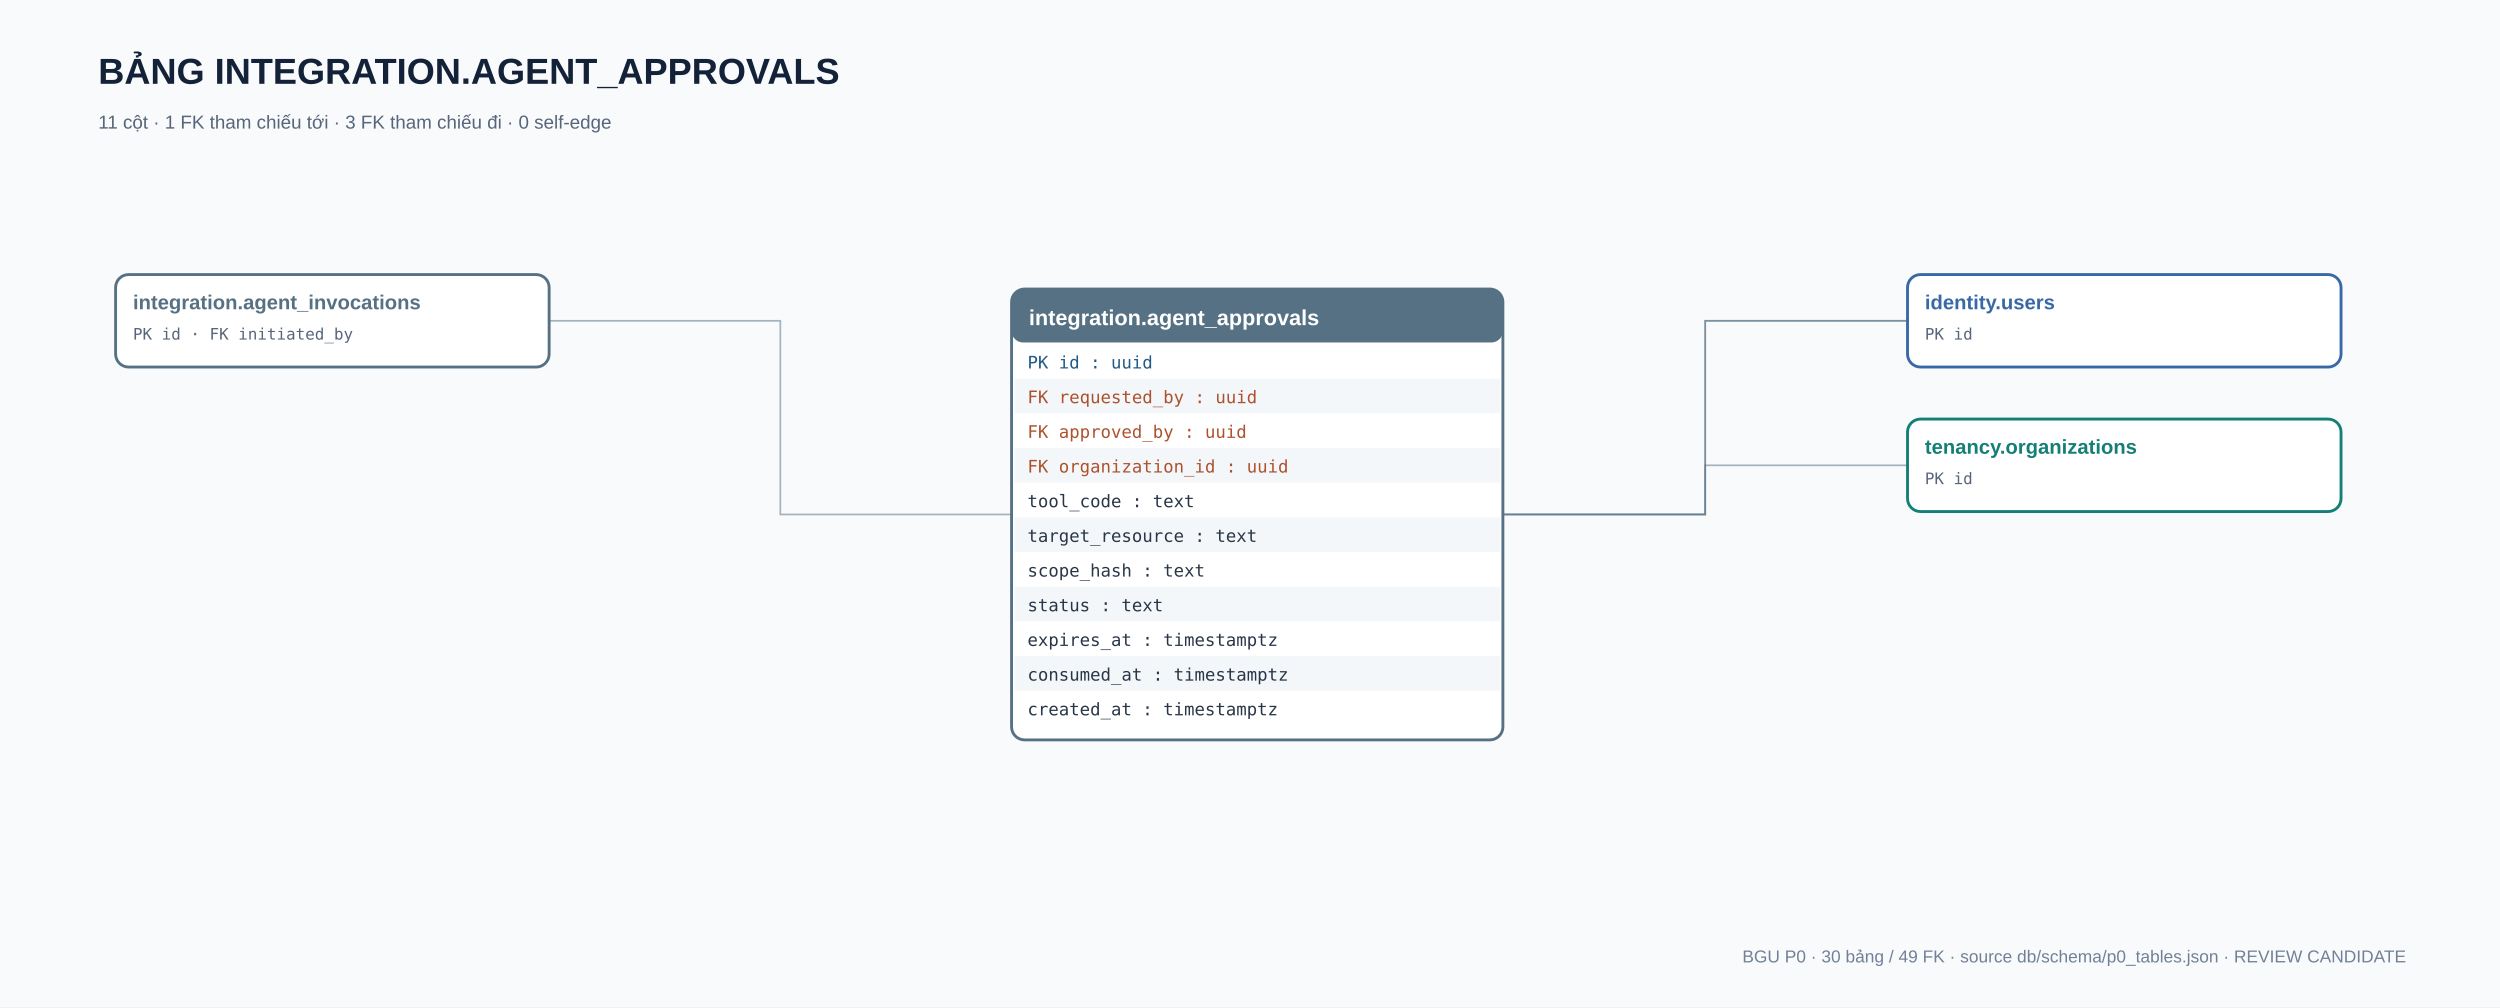
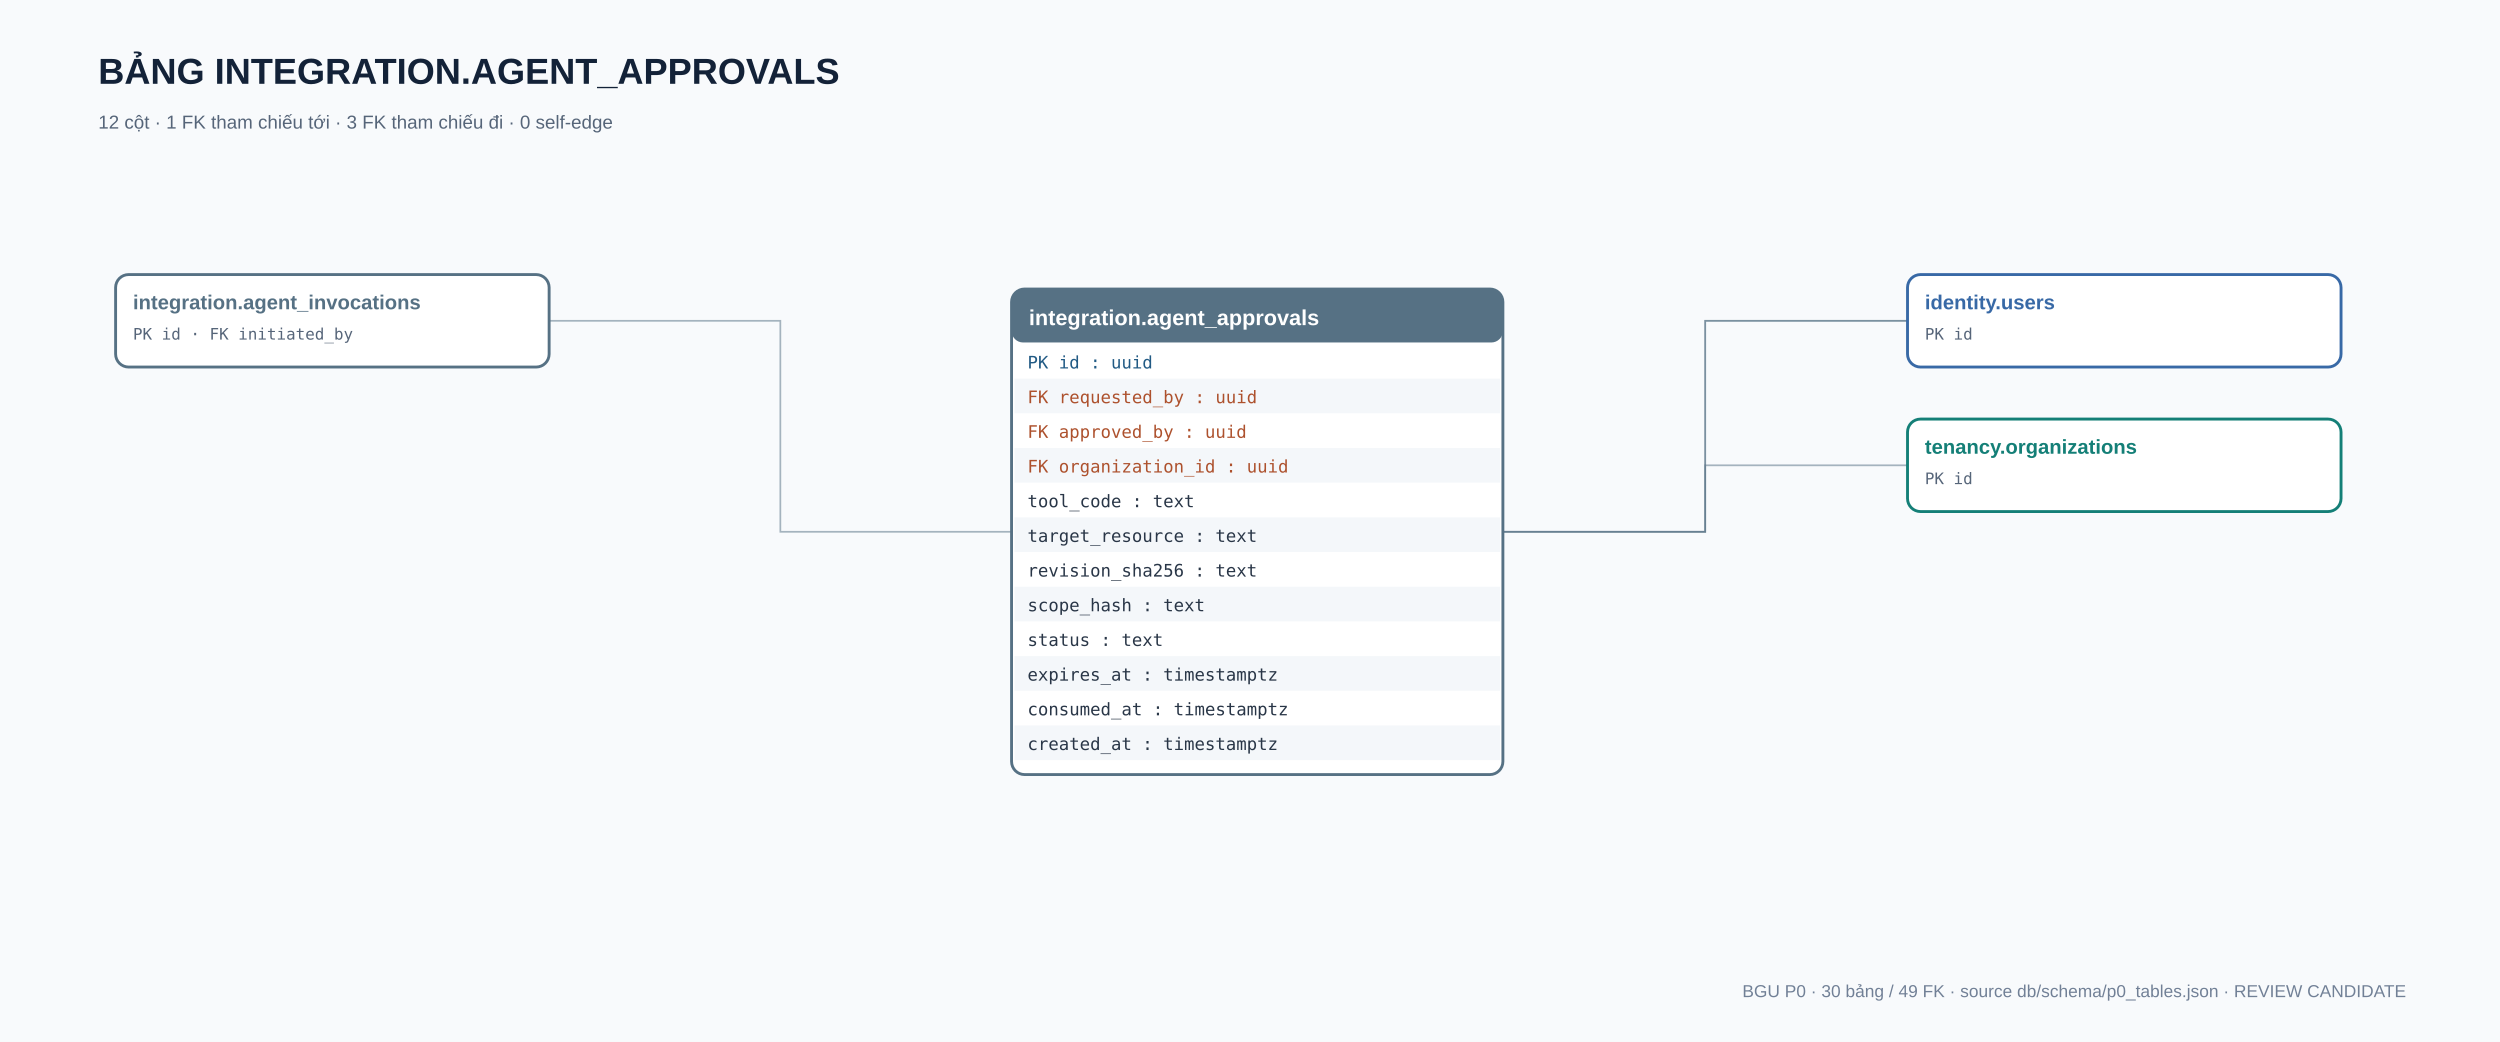
- <svg xmlns="http://www.w3.org/2000/svg" width="1730" height="697" viewBox="0 0 1730 697" role="img" aria-label="BẢNG INTEGRATION.AGENT_APPROVALS">
+ <svg xmlns="http://www.w3.org/2000/svg" width="1730" height="721" viewBox="0 0 1730 721" role="img" aria-label="BẢNG INTEGRATION.AGENT_APPROVALS">
  <rect width="100%" height="100%" fill="#F8FAFC" />
  <text x="68" y="58" font-family="Arial,sans-serif" font-size="25" font-weight="700" fill="#132238">BẢNG INTEGRATION.AGENT_APPROVALS</text>
-   <text x="68" y="89" font-family="Arial,sans-serif" font-size="13" fill="#566579">11 cột · 1 FK tham chiếu tới · 3 FK tham chiếu đi · 0 self-edge</text>
-   <path d="M380,222 L540,222 L540,356 L700,356" fill="none" stroke="#567184" stroke-width="1.2" opacity=".52" />
-   <path d="M1040,356 L1180,356 L1180,222 L1320,222" fill="none" stroke="#567184" stroke-width="1.2" opacity=".52" />
-   <path d="M1040,356 L1180,356 L1180,222 L1320,222" fill="none" stroke="#567184" stroke-width="1.2" opacity=".52" />
-   <path d="M1040,356 L1180,356 L1180,322 L1320,322" fill="none" stroke="#567184" stroke-width="1.2" opacity=".52" />
-   <rect x="700" y="200" width="340" height="312" rx="9" fill="#FFFFFF" stroke="#567184" stroke-width="2" />
+   <text x="68" y="89" font-family="Arial,sans-serif" font-size="13" fill="#566579">12 cột · 1 FK tham chiếu tới · 3 FK tham chiếu đi · 0 self-edge</text>
+   <path d="M380,222 L540,222 L540,368 L700,368" fill="none" stroke="#567184" stroke-width="1.2" opacity=".52" />
+   <path d="M1040,368 L1180,368 L1180,222 L1320,222" fill="none" stroke="#567184" stroke-width="1.2" opacity=".52" />
+   <path d="M1040,368 L1180,368 L1180,222 L1320,222" fill="none" stroke="#567184" stroke-width="1.2" opacity=".52" />
+   <path d="M1040,368 L1180,368 L1180,322 L1320,322" fill="none" stroke="#567184" stroke-width="1.2" opacity=".52" />
+   <rect x="700" y="200" width="340" height="336" rx="9" fill="#FFFFFF" stroke="#567184" stroke-width="2" />
  <rect x="700" y="200" width="340" height="37" rx="8" fill="#567184" />
  <text x="712" y="225" font-family="Arial" font-size="15" font-weight="700" fill="#FFFFFF">integration.agent_approvals</text>
  <text x="711" y="255" font-family="Consolas,monospace" font-size="12" fill="#215A84">PK  id : uuid</text>
  <rect x="702" y="262" width="336" height="24" fill="#F4F7FA" />
  <text x="711" y="279" font-family="Consolas,monospace" font-size="12" fill="#AD512D">FK  requested_by : uuid</text>
  <text x="711" y="303" font-family="Consolas,monospace" font-size="12" fill="#AD512D">FK  approved_by : uuid</text>
  <rect x="702" y="310" width="336" height="24" fill="#F4F7FA" />
  <text x="711" y="327" font-family="Consolas,monospace" font-size="12" fill="#AD512D">FK  organization_id : uuid</text>
  <text x="711" y="351" font-family="Consolas,monospace" font-size="12" fill="#293647">    tool_code : text</text>
  <rect x="702" y="358" width="336" height="24" fill="#F4F7FA" />
  <text x="711" y="375" font-family="Consolas,monospace" font-size="12" fill="#293647">    target_resource : text</text>
-   <text x="711" y="399" font-family="Consolas,monospace" font-size="12" fill="#293647">    scope_hash : text</text>
+   <text x="711" y="399" font-family="Consolas,monospace" font-size="12" fill="#293647">    revision_sha256 : text</text>
  <rect x="702" y="406" width="336" height="24" fill="#F4F7FA" />
-   <text x="711" y="423" font-family="Consolas,monospace" font-size="12" fill="#293647">    status : text</text>
-   <text x="711" y="447" font-family="Consolas,monospace" font-size="12" fill="#293647">    expires_at : timestamptz</text>
+   <text x="711" y="423" font-family="Consolas,monospace" font-size="12" fill="#293647">    scope_hash : text</text>
+   <text x="711" y="447" font-family="Consolas,monospace" font-size="12" fill="#293647">    status : text</text>
  <rect x="702" y="454" width="336" height="24" fill="#F4F7FA" />
-   <text x="711" y="471" font-family="Consolas,monospace" font-size="12" fill="#293647">    consumed_at : timestamptz</text>
-   <text x="711" y="495" font-family="Consolas,monospace" font-size="12" fill="#293647">    created_at : timestamptz</text>
+   <text x="711" y="471" font-family="Consolas,monospace" font-size="12" fill="#293647">    expires_at : timestamptz</text>
+   <text x="711" y="495" font-family="Consolas,monospace" font-size="12" fill="#293647">    consumed_at : timestamptz</text>
+   <rect x="702" y="502" width="336" height="24" fill="#F4F7FA" />
+   <text x="711" y="519" font-family="Consolas,monospace" font-size="12" fill="#293647">    created_at : timestamptz</text>
  <rect x="80" y="190" width="300" height="64" rx="9" fill="#FFFFFF" stroke="#567184" stroke-width="2" />
  <text x="92" y="214" font-family="Arial" font-size="14" font-weight="700" fill="#567184">integration.agent_invocations</text>
  <text x="92" y="235" font-family="monospace" font-size="11" fill="#566579">PK id · FK initiated_by</text>
  <rect x="1320" y="190" width="300" height="64" rx="9" fill="#FFFFFF" stroke="#3869A6" stroke-width="2" />
  <text x="1332" y="214" font-family="Arial" font-size="14" font-weight="700" fill="#3869A6">identity.users</text>
  <text x="1332" y="235" font-family="monospace" font-size="11" fill="#566579">PK id</text>
  <rect x="1320" y="290" width="300" height="64" rx="9" fill="#FFFFFF" stroke="#147F77" stroke-width="2" />
  <text x="1332" y="314" font-family="Arial" font-size="14" font-weight="700" fill="#147F77">tenancy.organizations</text>
  <text x="1332" y="335" font-family="monospace" font-size="11" fill="#566579">PK id</text>
-   <text x="1665" y="666" text-anchor="end" font-family="Arial" font-size="12" fill="#718096">BGU P0 · 30 bảng / 49 FK · source db/schema/p0_tables.json · REVIEW CANDIDATE</text>
+   <text x="1665" y="690" text-anchor="end" font-family="Arial" font-size="12" fill="#718096">BGU P0 · 30 bảng / 49 FK · source db/schema/p0_tables.json · REVIEW CANDIDATE</text>
</svg>
